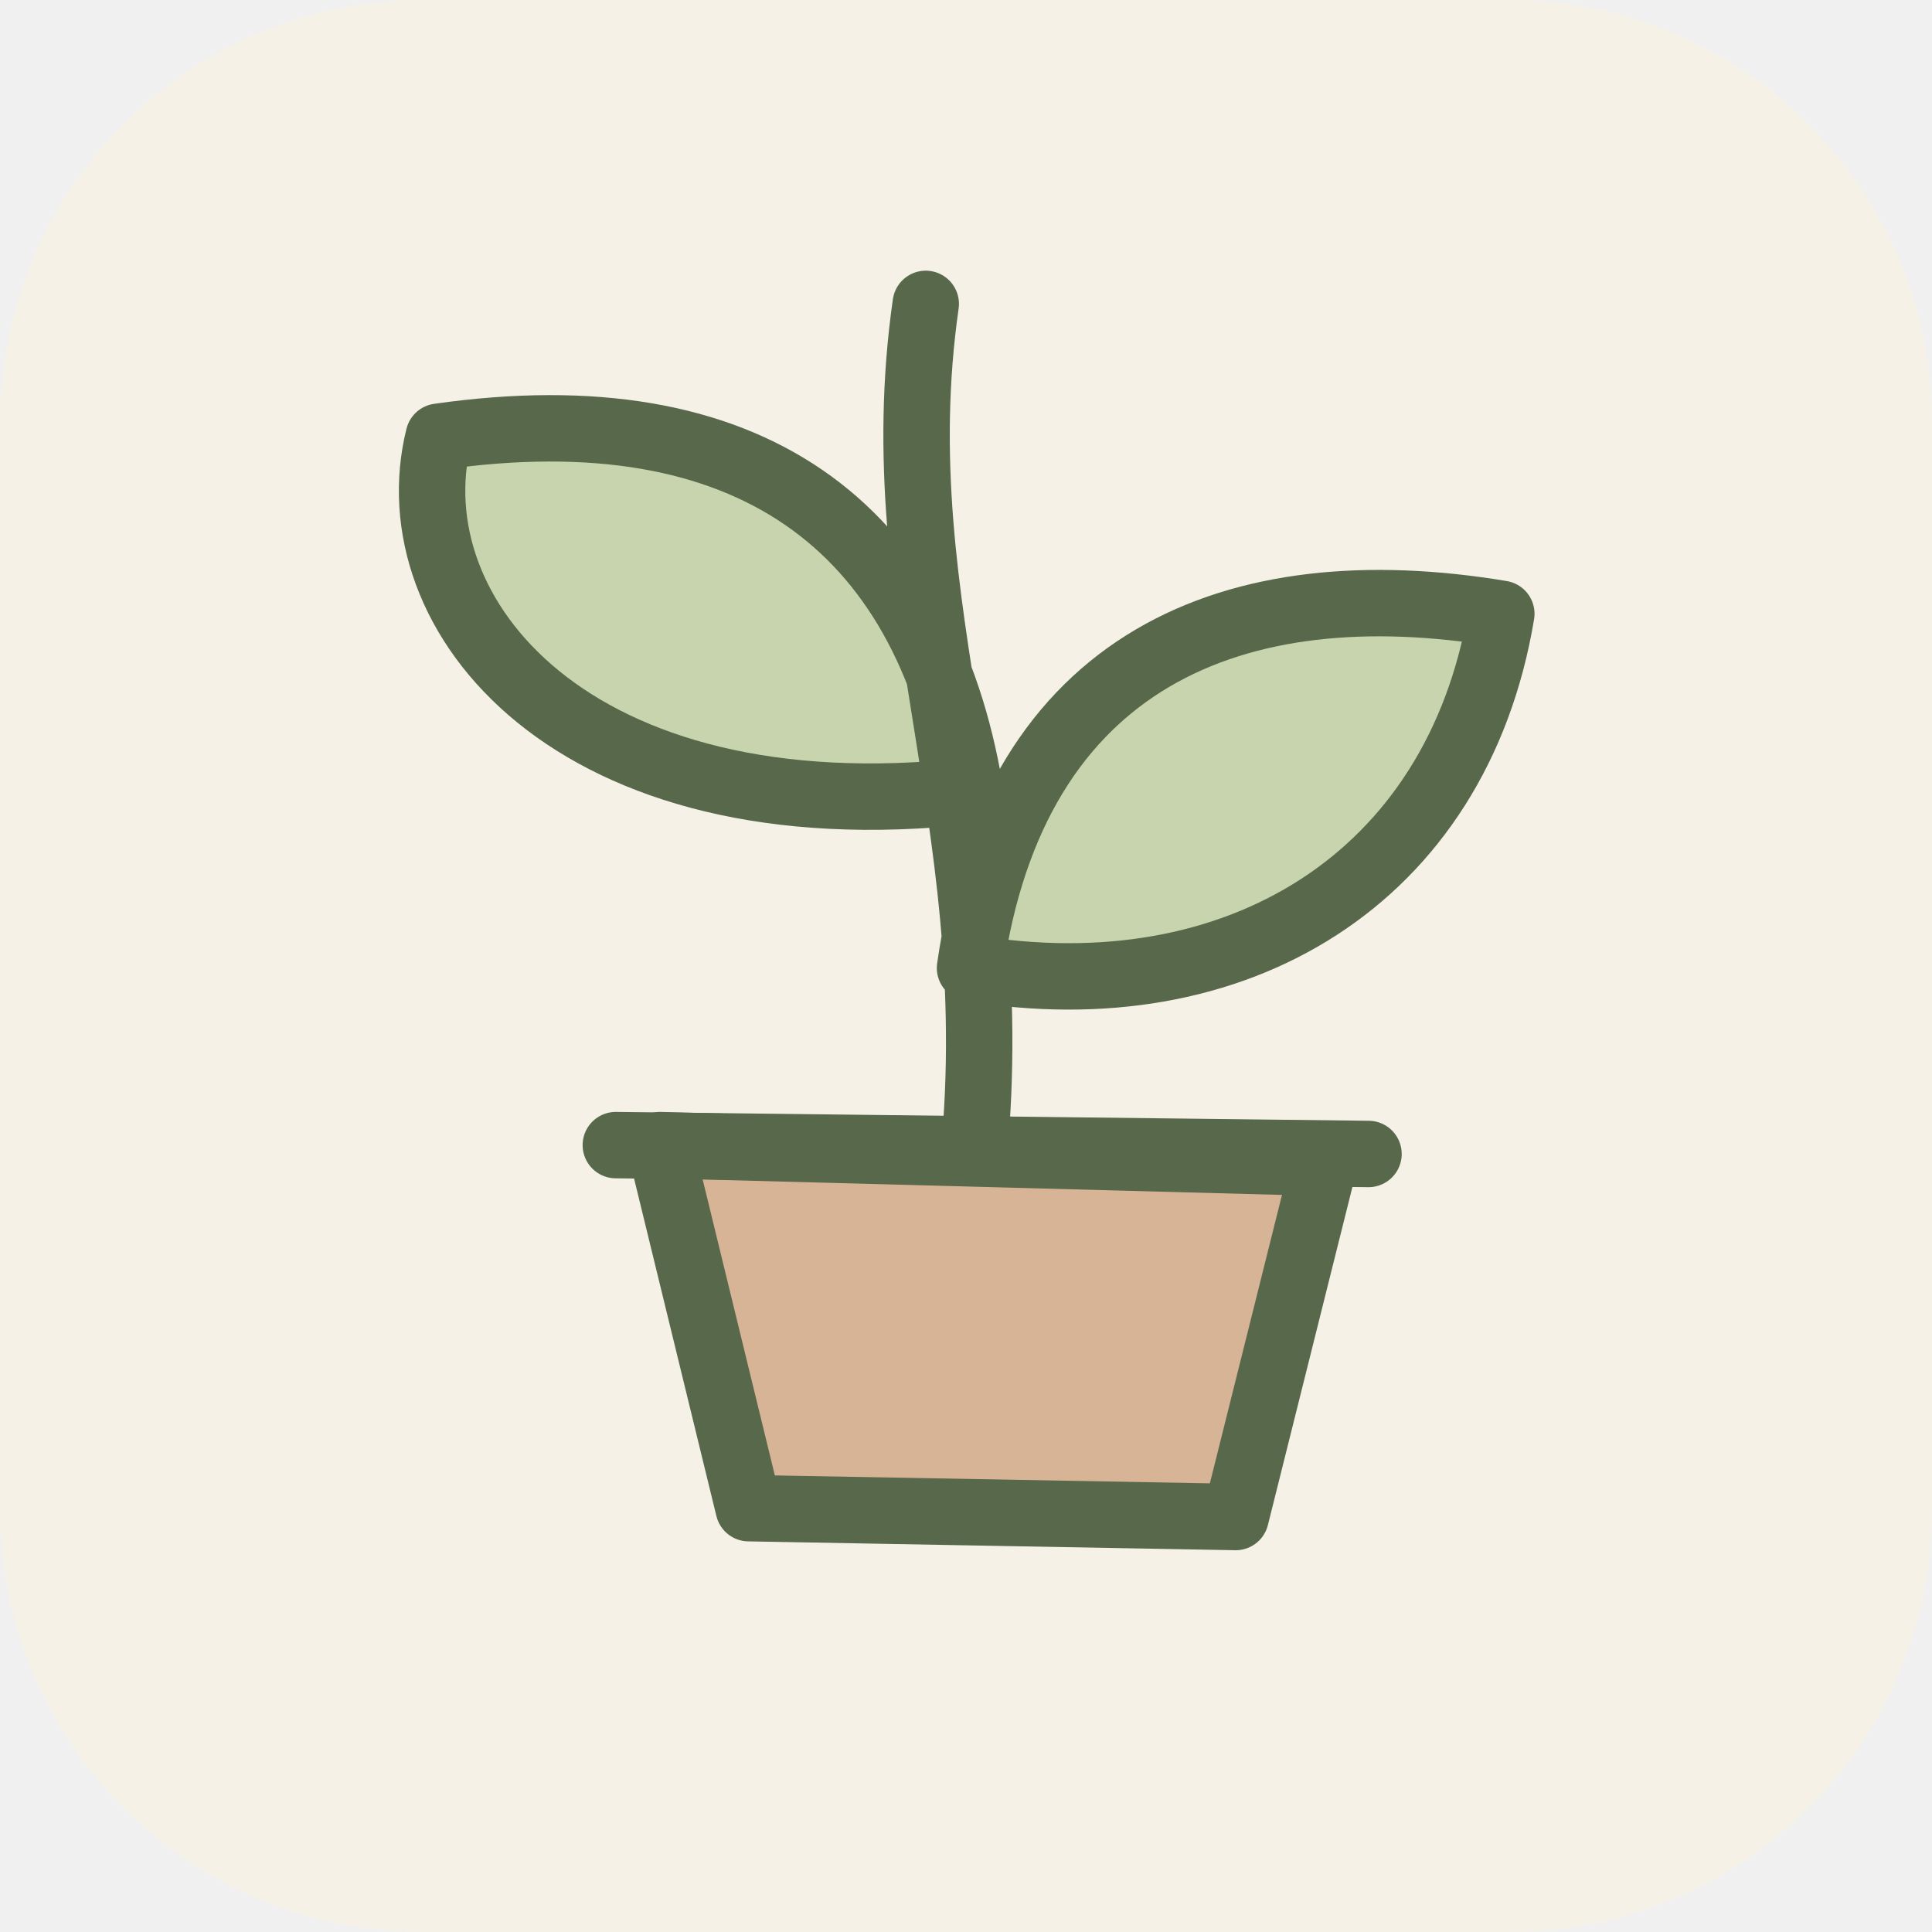
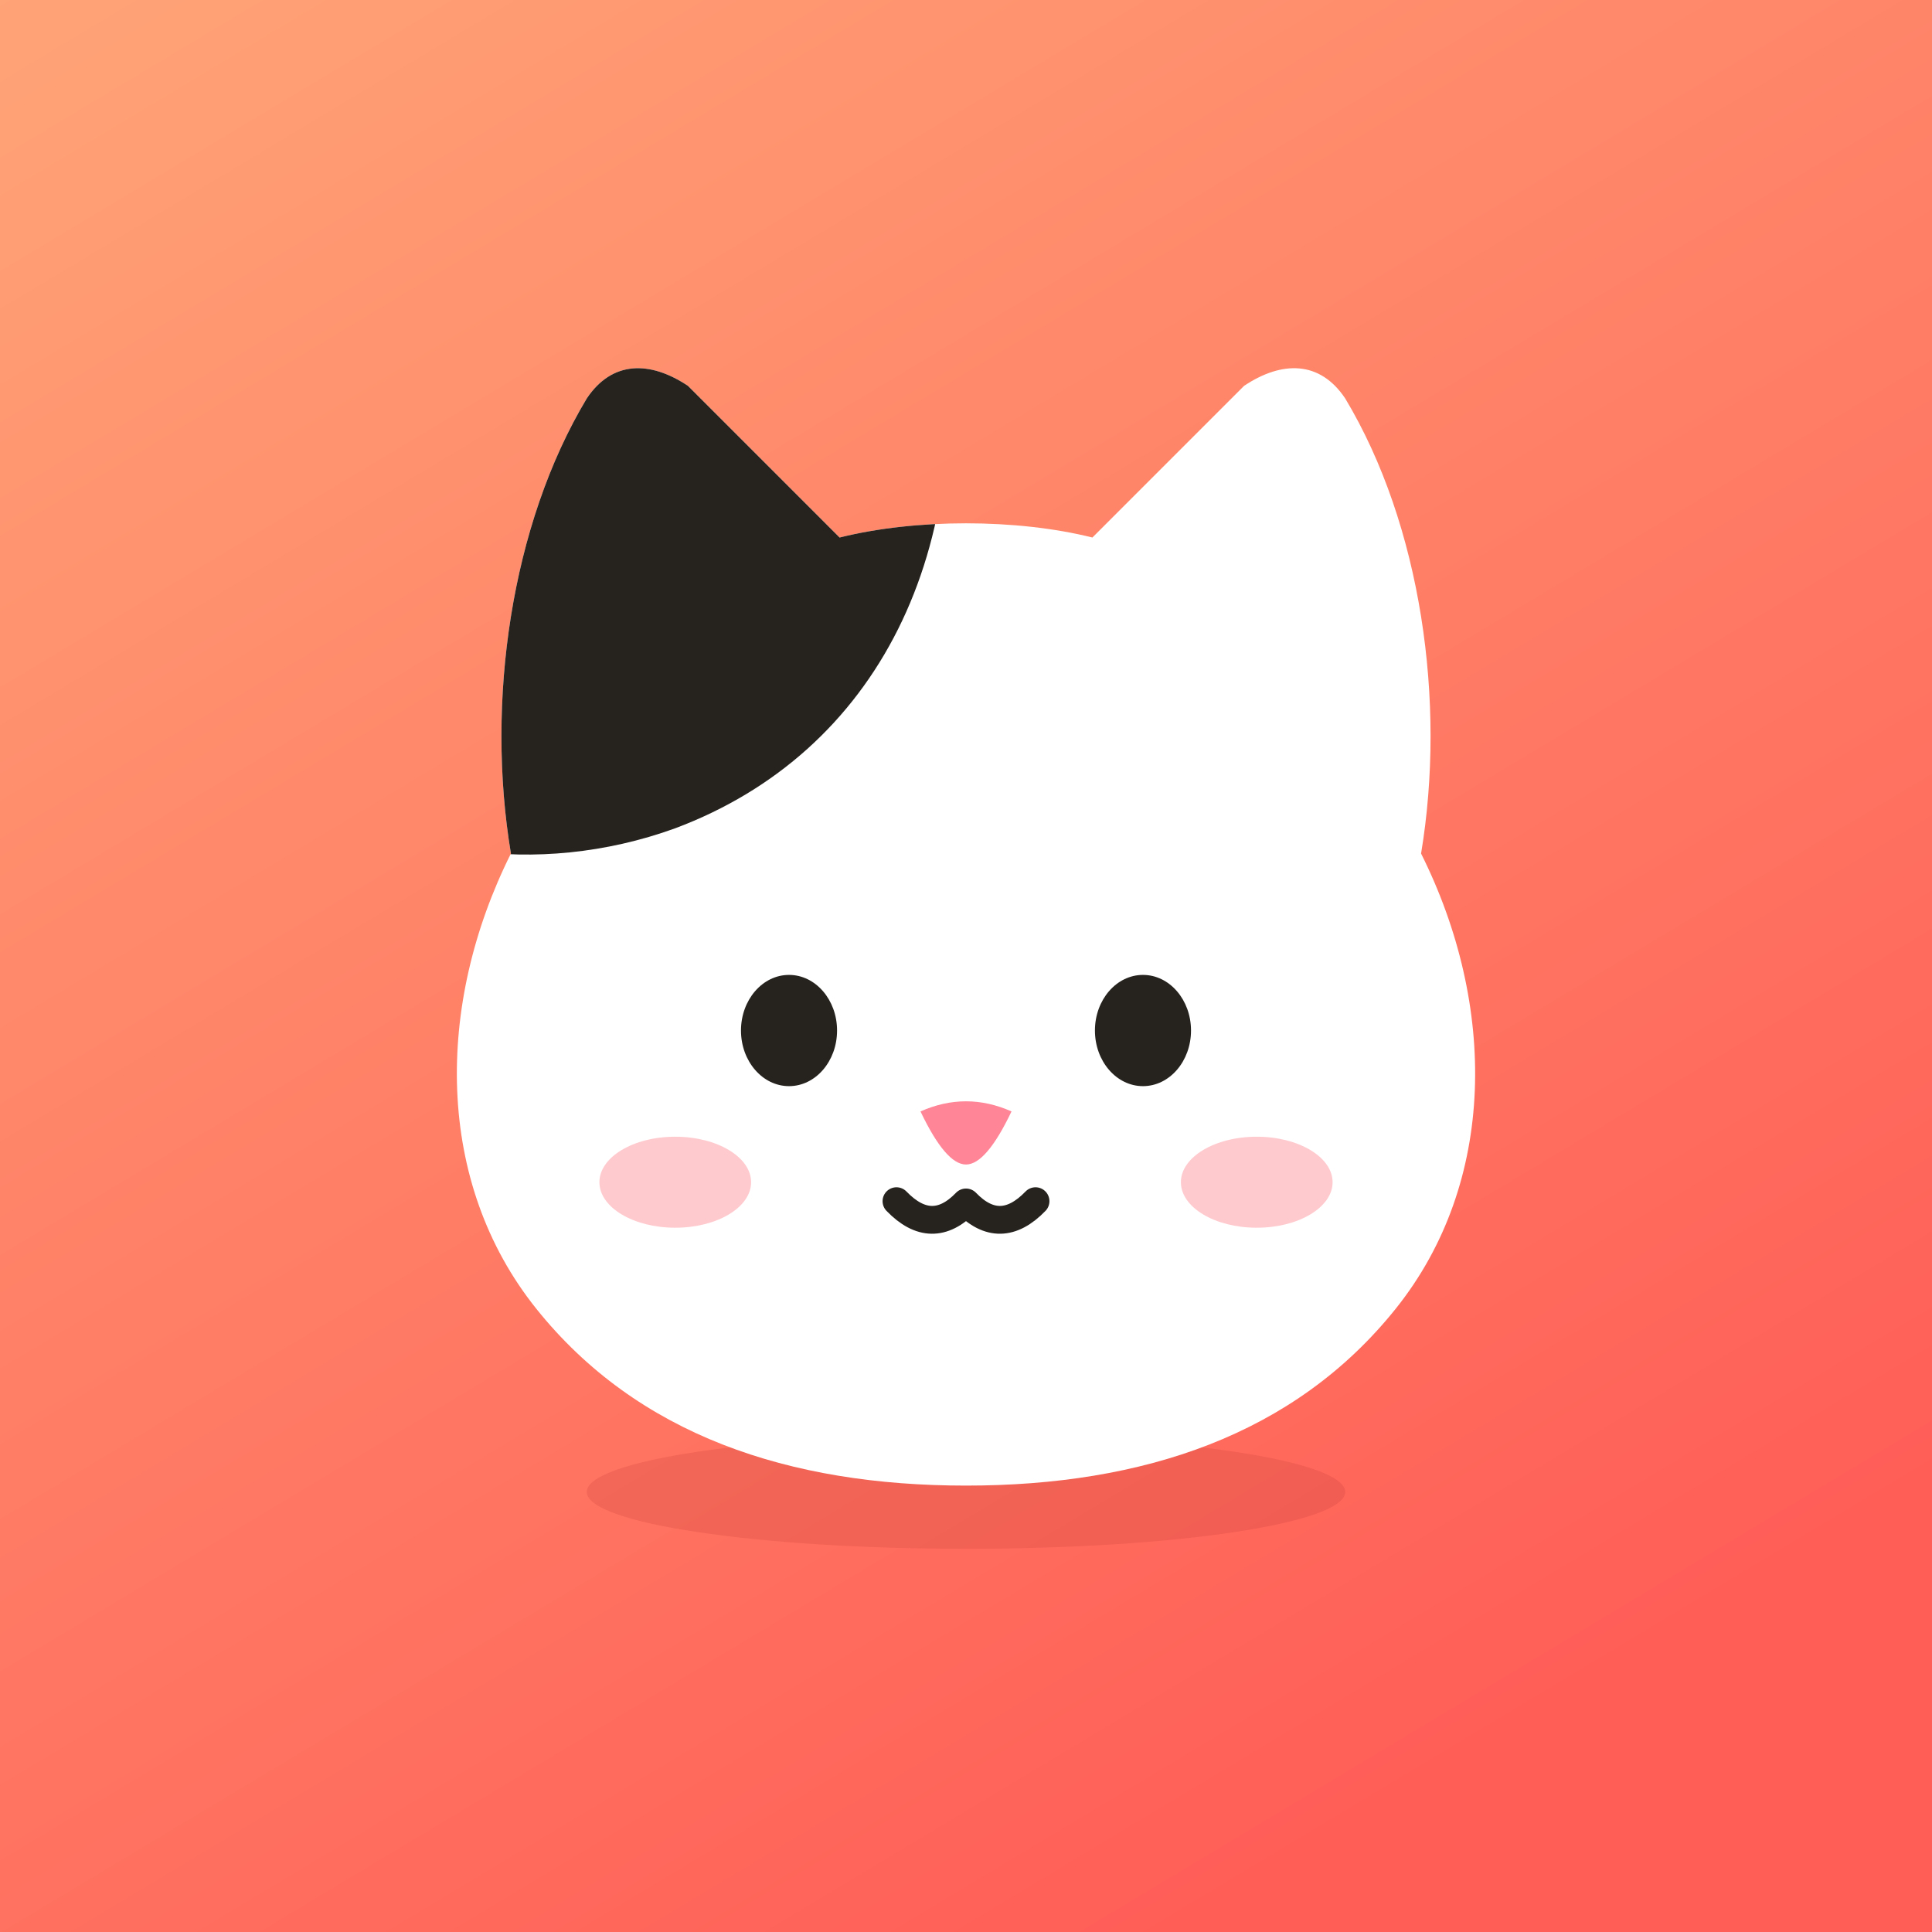
- <svg xmlns="http://www.w3.org/2000/svg" viewBox="0 0 192 192">
-   <rect width="192" height="192" rx="42" fill="#f5f1e7" />
-   <g transform="translate(26 17) scale(4.4)" stroke="#58684a" stroke-width="1.5" stroke-linecap="round" stroke-linejoin="round">
-     <path d="M16 23c1-8-2-13-1-20M16 14C7 15 3 10 4 6c7-1 11 2 12 8ZM16 18c1-7 6-9 12-8-1 6-6 9-12 8Z" fill="#c8d4ad" />
-     <path d="m9 22 15 .4-2 8-11-.2Z" fill="#d8b497" />
-     <path d="m8 22 17 .2" fill="none" />
+ <svg xmlns="http://www.w3.org/2000/svg" viewBox="0 0 512 512">
+   <defs>
+     <linearGradient id="bg" x1="0" y1="0" x2="0.6" y2="1">
+       <stop offset="0" stop-color="#FFA477" />
+       <stop offset="1" stop-color="#FF5E57" />
+     </linearGradient>
+     <clipPath id="head">
+       <path id="head-shape" d="M24 52C22 40 24 26 30 16C32 13 35 13 38 15L50 27C56 25.5 64 25.5 70 27L82 15C85 13 88 13 90 16C96 26 98 40 96 52C102 64 102 78 94 88C86 98 74 102 60 102C46 102 34 98 26 88C18 78 18 64 24 52Z" />
+     </clipPath>
+   </defs>
+   <rect width="512" height="512" fill="url(#bg)" />
+   <g transform="translate(55 52) scale(3.35)">
+     <ellipse cx="60" cy="102.5" rx="30" ry="4.5" fill="#B8302C" opacity="0.18" />
+     <use href="#head-shape" fill="#FFFFFF" />
+     <g clip-path="url(#head)">
+       <path d="M8 8H58C61 28 53 44 37 50C26 54 14 52 8 46Z" fill="#26231F" />
+     </g>
+     <ellipse cx="46" cy="66" rx="3.8" ry="4.4" fill="#26231F" />
+     <ellipse cx="74" cy="66" rx="3.8" ry="4.4" fill="#26231F" />
+     <ellipse cx="37" cy="78" rx="6" ry="3.6" fill="#FF9EA6" opacity="0.55" />
+     <ellipse cx="83" cy="78" rx="6" ry="3.6" fill="#FF9EA6" opacity="0.55" />
+     <path d="M56.4 72.4Q60 70.8 63.6 72.4Q61.6 76.6 60 76.6Q58.4 76.6 56.4 72.4Z" fill="#FF8597" />
+     <path d="M54.5 79.5Q57.3 82.4 60 79.6Q62.7 82.4 65.5 79.5" fill="none" stroke="#26231F" stroke-width="2.2" stroke-linecap="round" stroke-linejoin="round" />
  </g>
</svg>
